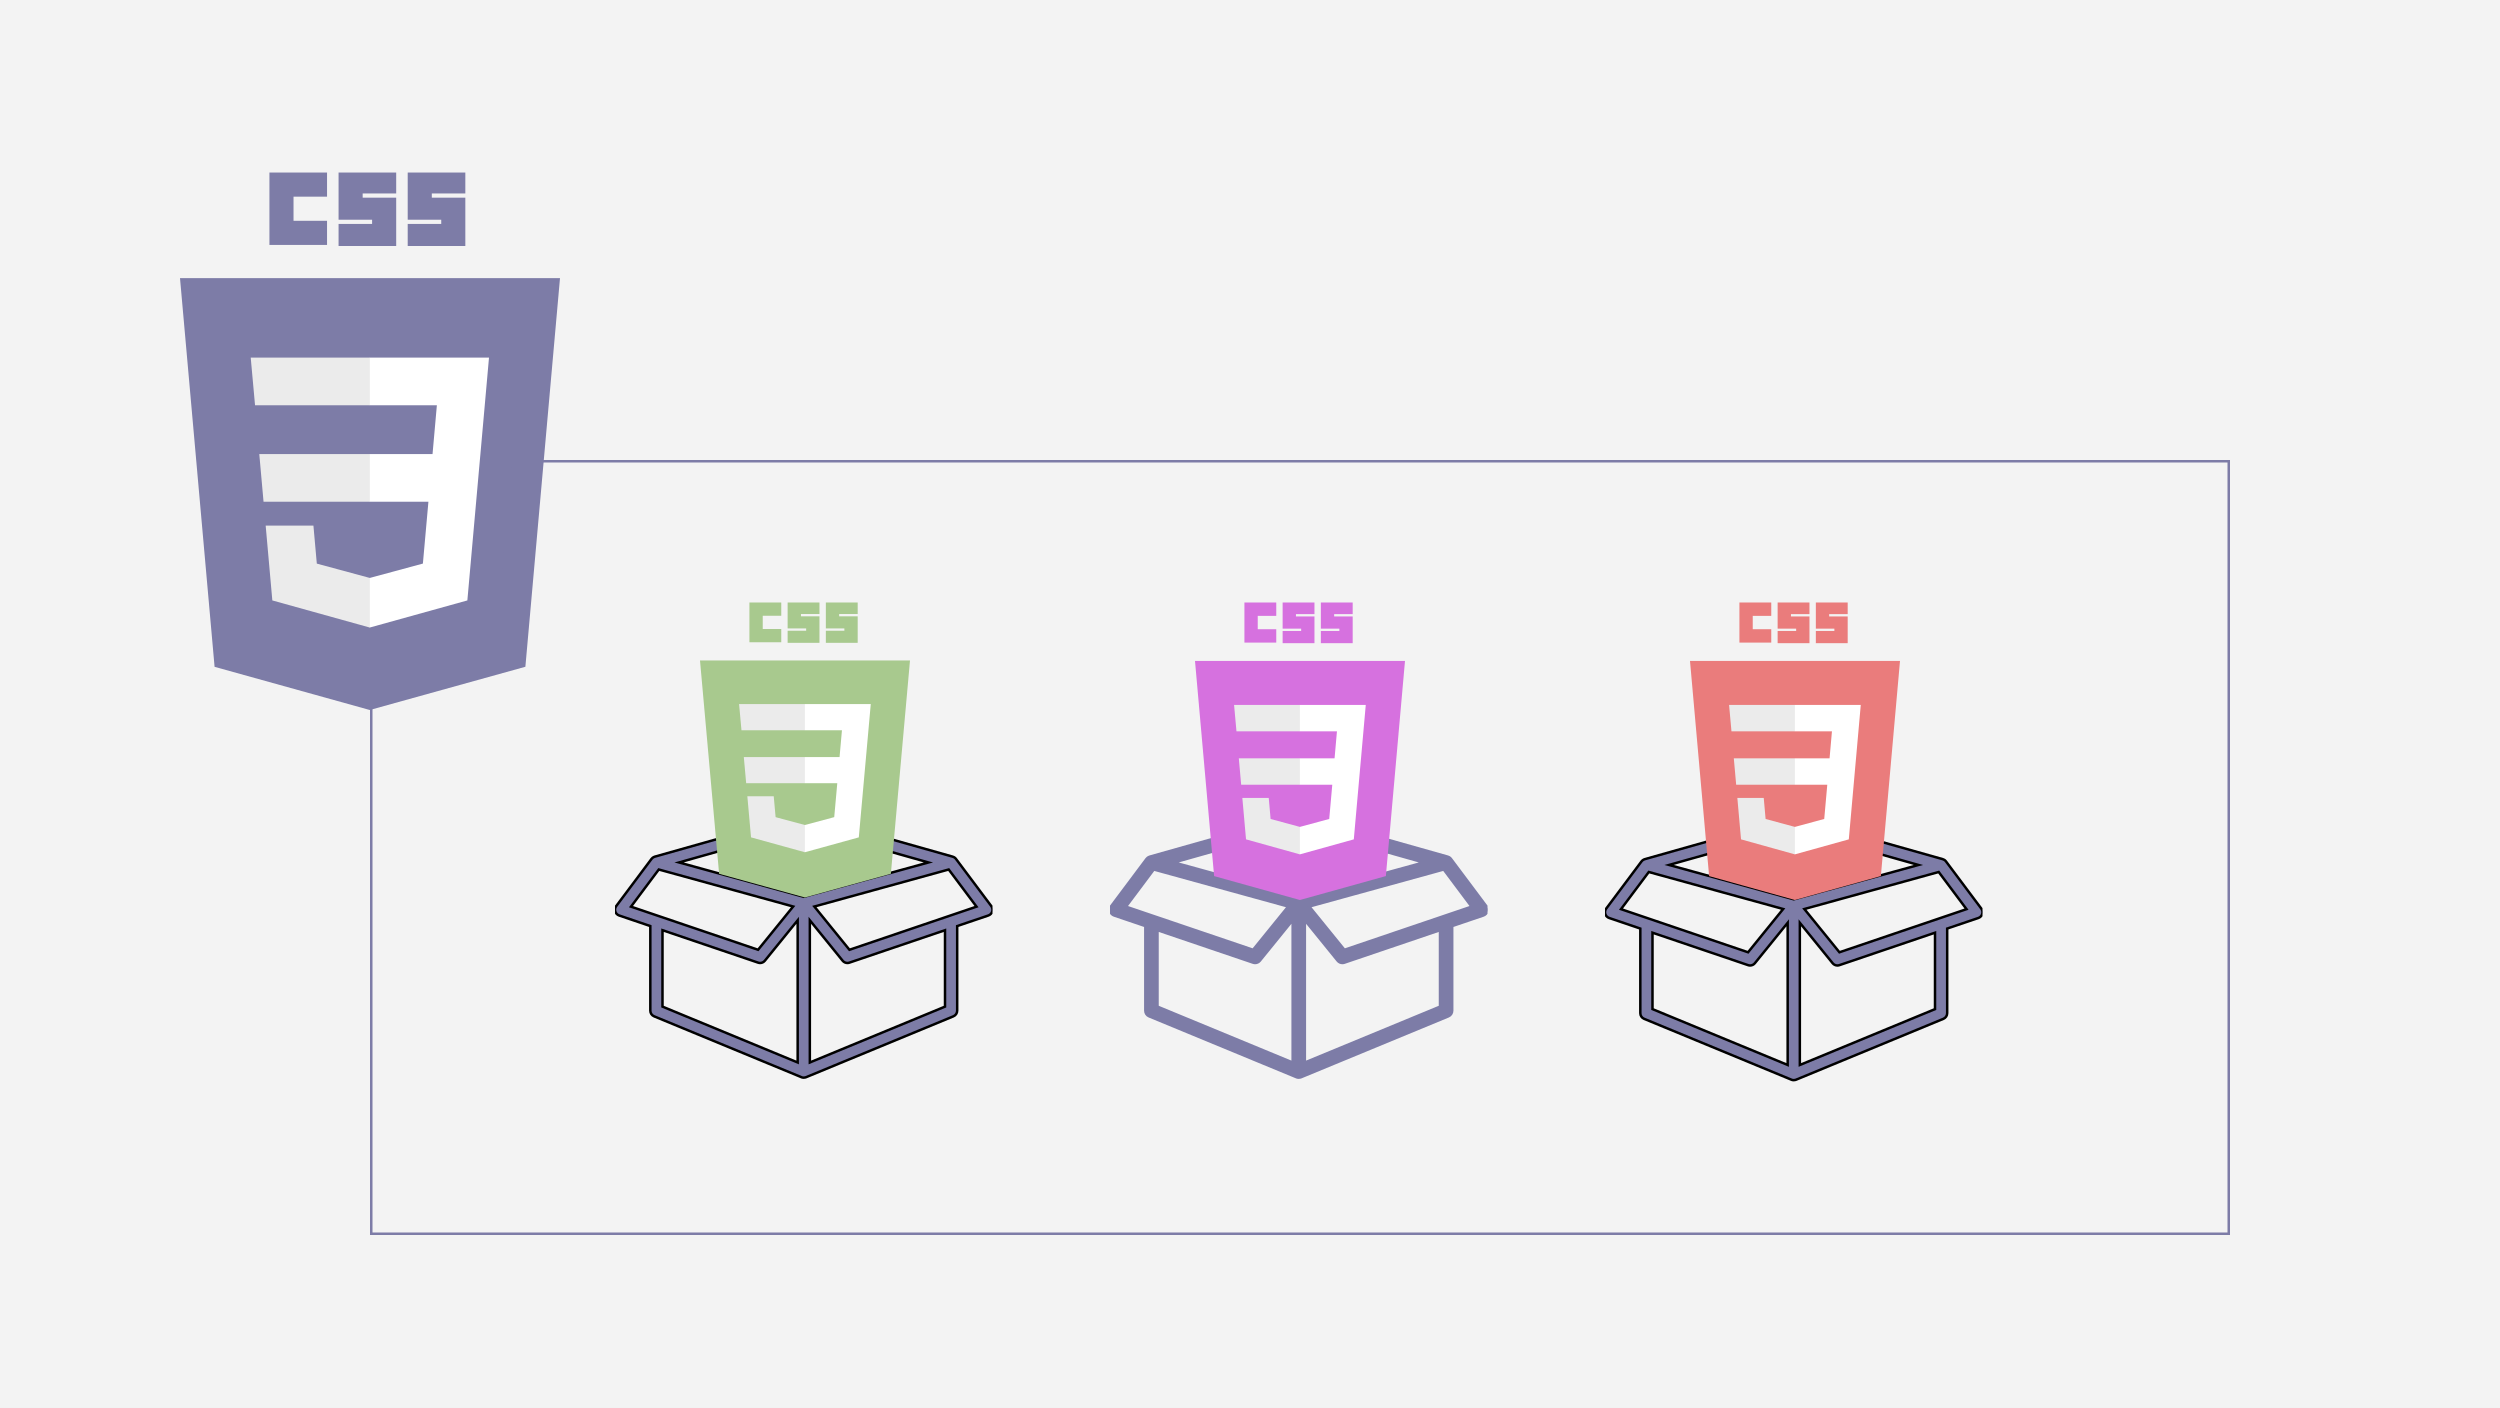
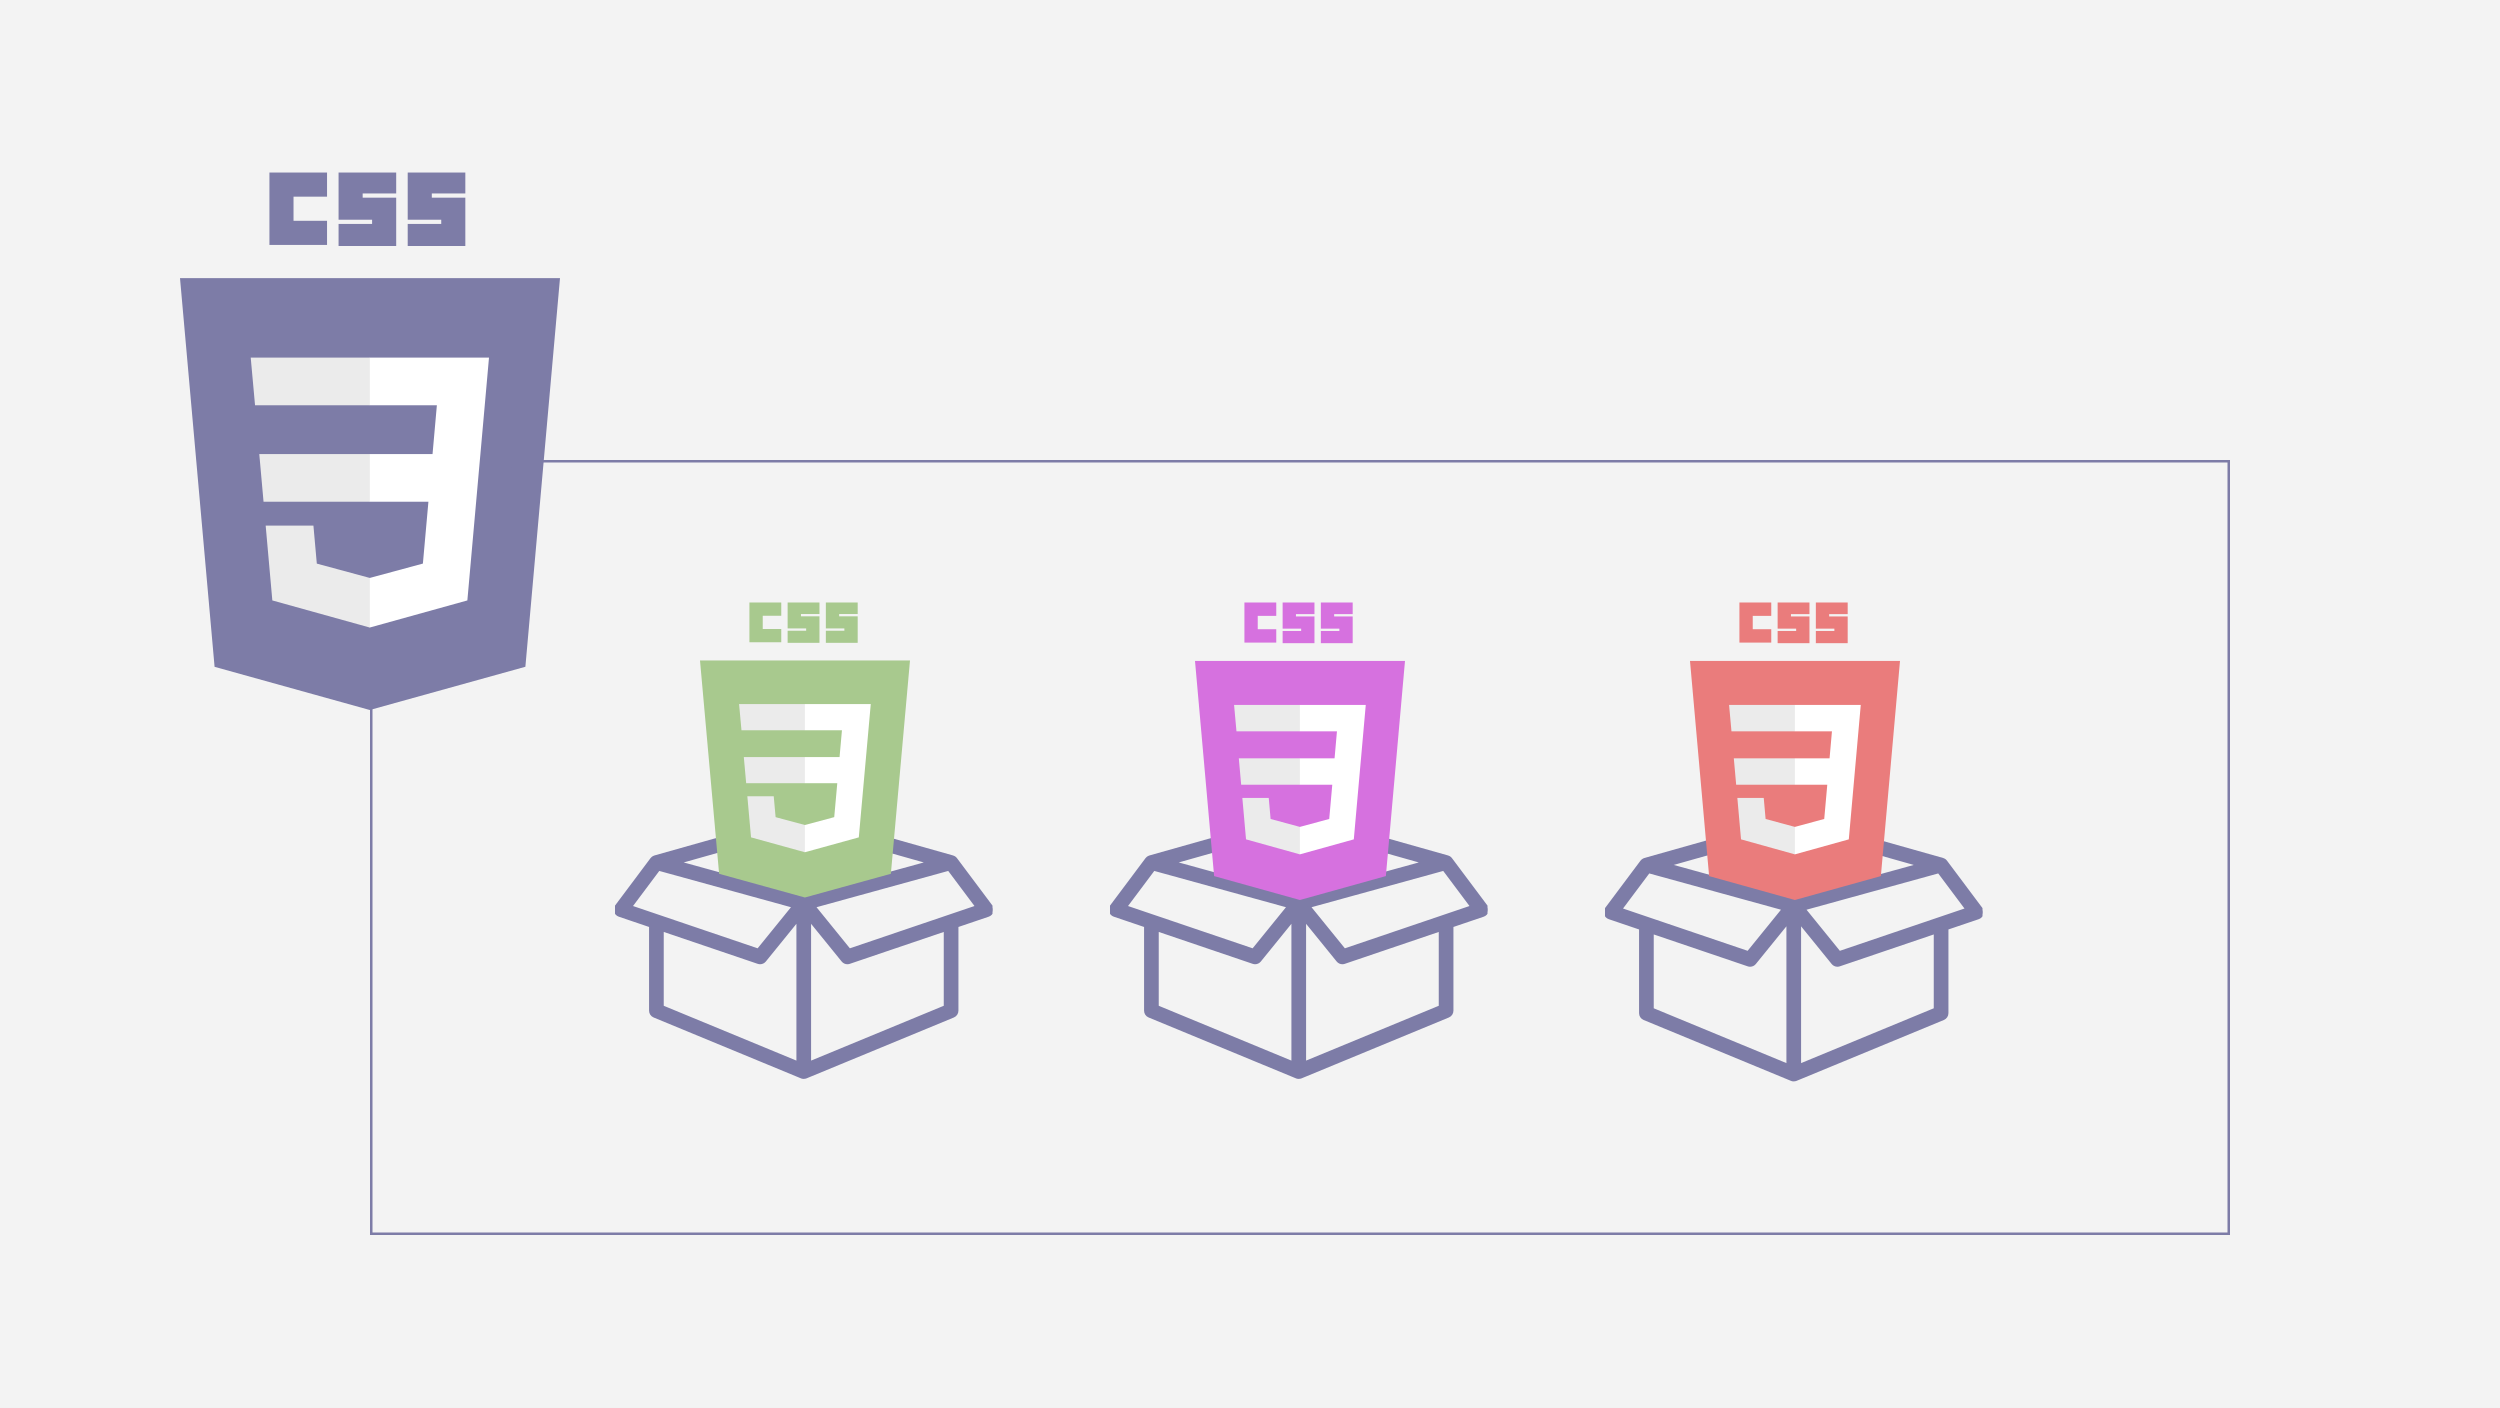
<svg xmlns="http://www.w3.org/2000/svg" width="1000" height="563" viewBox="0 0 1000 563" fill="none">
  <rect width="1000" height="563" fill="#F3F3F3" />
  <rect x="148.5" y="184.5" width="743" height="309" stroke="#7D7CA7" />
  <g clip-path="url(#clip0_611_26)">
    <path d="M396.514 362.428C396.514 362.428 382.371 343.534 382.362 343.523C382.362 343.523 382.362 343.522 382.361 343.521C382.341 343.487 382.023 342.962 381.1 342.668L322.162 326.026C321.729 325.904 321.271 325.904 320.838 326.026L261.9 342.668C261.9 342.668 261.095 342.9 260.611 343.553C260.418 343.814 246.486 362.428 246.486 362.428C246.018 363.053 245.878 363.863 246.109 364.609C246.34 365.354 246.914 365.943 247.653 366.194L260.126 370.427V404.276C260.126 405.262 260.72 406.15 261.631 406.526L320.57 430.881C320.583 430.887 320.597 430.893 320.611 430.898C320.781 430.97 321.008 431.066 321.5 431.066C322.032 431.066 322.43 430.881 322.43 430.881L381.369 406.526C382.28 406.15 382.874 405.261 382.874 404.276V370.426L395.347 366.193C396.085 365.943 396.659 365.353 396.891 364.608C397.121 363.863 396.981 363.053 396.514 362.428ZM252.396 362.66L263.516 347.801L268.013 349.04L293.325 356.012L317.261 362.607L303.223 379.91L252.396 362.66ZM319.065 424.988L264.997 402.647V372.08L303.263 385.068C303.52 385.156 303.784 385.197 304.046 385.197C304.766 385.197 305.466 384.877 305.937 384.296L319.065 368.116L319.065 424.988ZM321.5 358.723L271.626 344.983L321.5 330.9L371.373 344.983L321.5 358.723ZM378.003 402.647L323.935 424.988V368.116L337.063 384.297C337.534 384.877 338.234 385.198 338.954 385.198C339.216 385.198 339.48 385.157 339.737 385.069L378.003 372.08V402.647ZM339.777 379.91L325.739 362.607L379.484 347.801L390.604 362.66L339.777 379.91Z" fill="#7D7CA7" />
-     <path d="M396.514 362.428C396.514 362.428 382.371 343.534 382.362 343.523C382.362 343.523 382.362 343.522 382.361 343.521C382.341 343.487 382.023 342.962 381.1 342.668L322.162 326.026C321.729 325.904 321.271 325.904 320.838 326.026L261.9 342.668C261.9 342.668 261.095 342.9 260.611 343.553C260.418 343.814 246.486 362.428 246.486 362.428C246.018 363.053 245.878 363.863 246.109 364.609C246.34 365.354 246.914 365.943 247.653 366.194L260.126 370.427V404.276C260.126 405.262 260.72 406.15 261.631 406.526L320.57 430.881C320.583 430.887 320.597 430.893 320.611 430.898C320.781 430.97 321.008 431.066 321.5 431.066C322.032 431.066 322.43 430.881 322.43 430.881L381.369 406.526C382.28 406.15 382.874 405.261 382.874 404.276V370.426L395.347 366.193C396.085 365.943 396.659 365.353 396.891 364.608C397.121 363.863 396.981 363.053 396.514 362.428ZM252.396 362.66L263.516 347.801L268.013 349.04L293.325 356.012L317.261 362.607L303.223 379.91L252.396 362.66ZM319.065 424.988L264.997 402.647V372.08L303.263 385.068C303.52 385.156 303.784 385.197 304.046 385.197C304.766 385.197 305.466 384.877 305.937 384.296L319.065 368.116L319.065 424.988ZM321.5 358.723L271.626 344.983L321.5 330.9L371.373 344.983L321.5 358.723ZM378.003 402.647L323.935 424.988V368.116L337.063 384.297C337.534 384.877 338.234 385.198 338.954 385.198C339.216 385.198 339.48 385.157 339.737 385.069L378.003 372.08V402.647ZM339.777 379.91L325.739 362.607L379.484 347.801L390.604 362.66L339.777 379.91Z" stroke="black" />
+     <path d="M396.514 362.428C396.514 362.428 382.371 343.534 382.362 343.523C382.362 343.523 382.362 343.522 382.361 343.521C382.341 343.487 382.023 342.962 381.1 342.668L322.162 326.026C321.729 325.904 321.271 325.904 320.838 326.026L261.9 342.668C261.9 342.668 261.095 342.9 260.611 343.553C260.418 343.814 246.486 362.428 246.486 362.428C246.018 363.053 245.878 363.863 246.109 364.609C246.34 365.354 246.914 365.943 247.653 366.194L260.126 370.427V404.276C260.126 405.262 260.72 406.15 261.631 406.526L320.57 430.881C320.583 430.887 320.597 430.893 320.611 430.898C320.781 430.97 321.008 431.066 321.5 431.066C322.032 431.066 322.43 430.881 322.43 430.881L381.369 406.526C382.28 406.15 382.874 405.261 382.874 404.276V370.426L395.347 366.193C396.085 365.943 396.659 365.353 396.891 364.608C397.121 363.863 396.981 363.053 396.514 362.428ZM252.396 362.66L263.516 347.801L268.013 349.04L293.325 356.012L317.261 362.607L303.223 379.91L252.396 362.66ZM319.065 424.988L264.997 402.647V372.08L303.263 385.068C303.52 385.156 303.784 385.197 304.046 385.197C304.766 385.197 305.466 384.877 305.937 384.296L319.065 368.116L319.065 424.988ZM321.5 358.723L271.626 344.983L321.5 330.9L371.373 344.983L321.5 358.723ZM378.003 402.647L323.935 424.988V368.116L337.063 384.297C337.534 384.877 338.234 385.198 338.954 385.198C339.216 385.198 339.48 385.157 339.737 385.069L378.003 372.08V402.647ZM339.777 379.91L325.739 362.607L379.484 347.801L390.604 362.66L339.777 379.91Z" stroke="#7D7CA7" />
  </g>
  <path d="M364 264.19L356.347 349.509L321.949 359L287.645 349.522L280 264.19H364Z" fill="#A8C98E" />
  <path d="M349.796 344.076L356.336 271.167H322V351.746L349.796 344.076Z" fill="#A8C98E" />
  <path d="M297.525 302.816L298.467 313.281H322V302.816H297.525Z" fill="#EBEBEB" />
  <path d="M322 281.633H321.964H295.631L296.587 292.099H322V281.633Z" fill="#EBEBEB" />
  <path d="M322 340.885V329.996L321.954 330.008L310.242 326.861L309.494 318.514H303.803H298.937L300.411 334.947L321.952 340.898L322 340.885Z" fill="#EBEBEB" />
  <path d="M299.769 241H312.505V246.301H305.095V251.602H312.505V256.902H299.769V241Z" fill="#A8C98E" />
  <path d="M315.053 241H327.789V245.609H320.379V246.531H327.789V257.133H315.053V252.293H322.463V251.371H315.053V241Z" fill="#A8C98E" />
  <path d="M330.337 241H343.073V245.609H335.663V246.531H343.073V257.133H330.337V252.293H337.747V251.371H330.337V241Z" fill="#A8C98E" />
  <path d="M334.913 313.281L333.692 326.854L321.964 330.005V340.893L343.522 334.947L343.68 333.179L346.151 305.626L346.408 302.816L348.306 281.633H321.964V292.099H336.782L335.825 302.816H321.964V313.281H334.913Z" fill="white" />
  <g clip-path="url(#clip1_611_26)">
    <path d="M792.514 363.428C792.514 363.428 778.371 344.534 778.362 344.523C778.362 344.523 778.362 344.522 778.361 344.521C778.341 344.487 778.023 343.962 777.1 343.668L718.162 327.026C717.729 326.904 717.271 326.904 716.838 327.026L657.9 343.668C657.9 343.668 657.095 343.9 656.611 344.553C656.418 344.814 642.486 363.428 642.486 363.428C642.018 364.053 641.878 364.863 642.109 365.609C642.34 366.354 642.914 366.943 643.653 367.194L656.126 371.427V405.276C656.126 406.262 656.72 407.15 657.631 407.526L716.57 431.881C716.583 431.887 716.597 431.893 716.611 431.898C716.781 431.97 717.008 432.066 717.5 432.066C718.032 432.066 718.43 431.881 718.43 431.881L777.368 407.526C778.28 407.15 778.874 406.261 778.874 405.276V371.426L791.347 367.193C792.085 366.943 792.659 366.353 792.891 365.608C793.121 364.863 792.981 364.053 792.514 363.428ZM648.396 363.66L659.516 348.801L664.013 350.04L689.325 357.012L713.261 363.607L699.223 380.91L648.396 363.66ZM715.065 425.988L660.997 403.647V373.08L699.263 386.068C699.52 386.156 699.784 386.197 700.046 386.197C700.766 386.197 701.466 385.877 701.937 385.296L715.065 369.116L715.065 425.988ZM717.5 359.723L667.626 345.983L717.5 331.9L767.373 345.983L717.5 359.723ZM774.003 403.647L719.935 425.988V369.116L733.063 385.297C733.534 385.877 734.234 386.198 734.954 386.198C735.216 386.198 735.48 386.157 735.737 386.069L774.003 373.08V403.647ZM735.777 380.91L721.739 363.607L775.484 348.801L786.604 363.66L735.777 380.91Z" fill="#7D7CA7" />
-     <path d="M792.514 363.428C792.514 363.428 778.371 344.534 778.362 344.523C778.362 344.523 778.362 344.522 778.361 344.521C778.341 344.487 778.023 343.962 777.1 343.668L718.162 327.026C717.729 326.904 717.271 326.904 716.838 327.026L657.9 343.668C657.9 343.668 657.095 343.9 656.611 344.553C656.418 344.814 642.486 363.428 642.486 363.428C642.018 364.053 641.878 364.863 642.109 365.609C642.34 366.354 642.914 366.943 643.653 367.194L656.126 371.427V405.276C656.126 406.262 656.72 407.15 657.631 407.526L716.57 431.881C716.583 431.887 716.597 431.893 716.611 431.898C716.781 431.97 717.008 432.066 717.5 432.066C718.032 432.066 718.43 431.881 718.43 431.881L777.368 407.526C778.28 407.15 778.874 406.261 778.874 405.276V371.426L791.347 367.193C792.085 366.943 792.659 366.353 792.891 365.608C793.121 364.863 792.981 364.053 792.514 363.428ZM648.396 363.66L659.516 348.801L664.013 350.04L689.325 357.012L713.261 363.607L699.223 380.91L648.396 363.66ZM715.065 425.988L660.997 403.647V373.08L699.263 386.068C699.52 386.156 699.784 386.197 700.046 386.197C700.766 386.197 701.466 385.877 701.937 385.296L715.065 369.116L715.065 425.988ZM717.5 359.723L667.626 345.983L717.5 331.9L767.373 345.983L717.5 359.723ZM774.003 403.647L719.935 425.988V369.116L733.063 385.297C733.534 385.877 734.234 386.198 734.954 386.198C735.216 386.198 735.48 386.157 735.737 386.069L774.003 373.08V403.647ZM735.777 380.91L721.739 363.607L775.484 348.801L786.604 363.66L735.777 380.91Z" stroke="black" />
+     <path d="M792.514 363.428C792.514 363.428 778.371 344.534 778.362 344.523C778.362 344.523 778.362 344.522 778.361 344.521C778.341 344.487 778.023 343.962 777.1 343.668L718.162 327.026C717.729 326.904 717.271 326.904 716.838 327.026L657.9 343.668C657.9 343.668 657.095 343.9 656.611 344.553C656.418 344.814 642.486 363.428 642.486 363.428C642.018 364.053 641.878 364.863 642.109 365.609C642.34 366.354 642.914 366.943 643.653 367.194L656.126 371.427V405.276C656.126 406.262 656.72 407.15 657.631 407.526L716.57 431.881C716.583 431.887 716.597 431.893 716.611 431.898C716.781 431.97 717.008 432.066 717.5 432.066C718.032 432.066 718.43 431.881 718.43 431.881L777.368 407.526C778.28 407.15 778.874 406.261 778.874 405.276V371.426L791.347 367.193C792.085 366.943 792.659 366.353 792.891 365.608C793.121 364.863 792.981 364.053 792.514 363.428ZM648.396 363.66L659.516 348.801L664.013 350.04L689.325 357.012L713.261 363.607L699.223 380.91L648.396 363.66ZM715.065 425.988L660.997 403.647V373.08L699.263 386.068C699.52 386.156 699.784 386.197 700.046 386.197C700.766 386.197 701.466 385.877 701.937 385.296L715.065 369.116L715.065 425.988ZM717.5 359.723L667.626 345.983L717.5 331.9L767.373 345.983L717.5 359.723ZM774.003 403.647L719.935 425.988V369.116L733.063 385.297C733.534 385.877 734.234 386.198 734.954 386.198C735.216 386.198 735.48 386.157 735.737 386.069L774.003 373.08V403.647ZM735.777 380.91L721.739 363.607L775.484 348.801L786.604 363.66L735.777 380.91Z" stroke="#7D7CA7" />
  </g>
  <path d="M760 264.386L752.347 350.429L717.949 360L683.645 350.442L676 264.386H760Z" fill="#EA7C7C" />
  <path d="M745.796 344.95L752.336 271.423H718V352.684L745.796 344.95Z" fill="#EA7C7C" />
  <path d="M693.525 303.34L694.467 313.894H718V303.34H693.525Z" fill="#EBEBEB" />
  <path d="M718 281.977H717.964H691.631L692.587 292.532H718V281.977Z" fill="#EBEBEB" />
  <path d="M718 341.731V330.75L717.954 330.763L706.242 327.589L705.494 319.171H699.803H694.937L696.411 335.743L717.952 341.745L718 341.731Z" fill="#EBEBEB" />
  <path d="M695.769 241H708.505V246.346H701.095V251.691H708.505V257.037H695.769V241Z" fill="#EA7C7C" />
  <path d="M711.053 241H723.789V245.648H716.379V246.578H723.789V257.27H711.053V252.389H718.463V251.459H711.053V241Z" fill="#EA7C7C" />
  <path d="M726.337 241H739.073V245.648H731.663V246.578H739.073V257.27H726.337V252.389H733.747V251.459H726.337V241Z" fill="#EA7C7C" />
  <path d="M730.913 313.894L729.692 327.582L717.964 330.759V341.74L739.522 335.743L739.68 333.96L742.151 306.174L742.408 303.34L744.306 281.977H717.964V292.532H732.782L731.825 303.34H717.964V313.894H730.913Z" fill="white" />
  <g clip-path="url(#clip2_611_26)">
    <path d="M594.514 362.428C594.514 362.428 580.371 343.534 580.362 343.523C580.362 343.523 580.362 343.522 580.361 343.521C580.341 343.487 580.023 342.962 579.1 342.668L520.162 326.026C519.729 325.904 519.271 325.904 518.838 326.026L459.9 342.668C459.9 342.668 459.095 342.9 458.611 343.553C458.418 343.814 444.486 362.428 444.486 362.428C444.018 363.053 443.878 363.863 444.109 364.609C444.34 365.354 444.914 365.943 445.653 366.194L458.126 370.427V404.276C458.126 405.262 458.72 406.15 459.631 406.526L518.57 430.881C518.583 430.887 518.597 430.893 518.611 430.898C518.781 430.97 519.008 431.066 519.5 431.066C520.032 431.066 520.43 430.881 520.43 430.881L579.369 406.526C580.28 406.15 580.874 405.261 580.874 404.276V370.426L593.347 366.193C594.085 365.943 594.659 365.353 594.891 364.608C595.121 363.863 594.981 363.053 594.514 362.428ZM450.396 362.66L461.516 347.801L466.013 349.04L491.325 356.012L515.261 362.607L501.223 379.91L450.396 362.66ZM517.065 424.988L462.997 402.647V372.08L501.263 385.068C501.52 385.156 501.784 385.197 502.046 385.197C502.766 385.197 503.466 384.877 503.937 384.296L517.065 368.116L517.065 424.988ZM519.5 358.723L469.626 344.983L519.5 330.9L569.373 344.983L519.5 358.723ZM576.003 402.647L521.935 424.988V368.116L535.063 384.297C535.534 384.877 536.234 385.198 536.954 385.198C537.216 385.198 537.48 385.157 537.737 385.069L576.003 372.08V402.647ZM537.777 379.91L523.739 362.607L577.484 347.801L588.604 362.66L537.777 379.91Z" fill="#7D7CA7" />
    <path d="M594.514 362.428C594.514 362.428 580.371 343.534 580.362 343.523C580.362 343.523 580.362 343.522 580.361 343.521C580.341 343.487 580.023 342.962 579.1 342.668L520.162 326.026C519.729 325.904 519.271 325.904 518.838 326.026L459.9 342.668C459.9 342.668 459.095 342.9 458.611 343.553C458.418 343.814 444.486 362.428 444.486 362.428C444.018 363.053 443.878 363.863 444.109 364.609C444.34 365.354 444.914 365.943 445.653 366.194L458.126 370.427V404.276C458.126 405.262 458.72 406.15 459.631 406.526L518.57 430.881C518.583 430.887 518.597 430.893 518.611 430.898C518.781 430.97 519.008 431.066 519.5 431.066C520.032 431.066 520.43 430.881 520.43 430.881L579.369 406.526C580.28 406.15 580.874 405.261 580.874 404.276V370.426L593.347 366.193C594.085 365.943 594.659 365.353 594.891 364.608C595.121 363.863 594.981 363.053 594.514 362.428ZM450.396 362.66L461.516 347.801L466.013 349.04L491.325 356.012L515.261 362.607L501.223 379.91L450.396 362.66ZM517.065 424.988L462.997 402.647V372.08L501.263 385.068C501.52 385.156 501.784 385.197 502.046 385.197C502.766 385.197 503.466 384.877 503.937 384.296L517.065 368.116L517.065 424.988ZM519.5 358.723L469.626 344.983L519.5 330.9L569.373 344.983L519.5 358.723ZM576.003 402.647L521.935 424.988V368.116L535.063 384.297C535.534 384.877 536.234 385.198 536.954 385.198C537.216 385.198 537.48 385.157 537.737 385.069L576.003 372.08V402.647ZM537.777 379.91L523.739 362.607L577.484 347.801L588.604 362.66L537.777 379.91Z" stroke="#7D7CA7" />
  </g>
  <path d="M562 264.386L554.347 350.429L519.949 360L485.645 350.442L478 264.386H562Z" fill="#D671DF" />
  <path d="M547.796 344.95L554.336 271.423H520V352.684L547.796 344.95Z" fill="#D671DF" />
  <path d="M495.525 303.34L496.467 313.894H520V303.34H495.525Z" fill="#EBEBEB" />
  <path d="M520 281.977H519.964H493.631L494.587 292.532H520V281.977Z" fill="#EBEBEB" />
  <path d="M520 341.731V330.75L519.954 330.763L508.242 327.589L507.494 319.171H501.803H496.937L498.411 335.743L519.952 341.745L520 341.731Z" fill="#EBEBEB" />
  <path d="M497.769 241H510.505V246.346H503.095V251.691H510.505V257.037H497.769V241Z" fill="#D671DF" />
  <path d="M513.053 241H525.789V245.648H518.379V246.578H525.789V257.27H513.053V252.389H520.463V251.459H513.053V241Z" fill="#D671DF" />
  <path d="M528.337 241H541.073V245.648H533.663V246.578H541.073V257.27H528.337V252.389H535.747V251.459H528.337V241Z" fill="#D671DF" />
  <path d="M532.913 313.894L531.692 327.582L519.964 330.759V341.74L541.522 335.743L541.68 333.96L544.151 306.174L544.408 303.34L546.306 281.977H519.964V292.532H534.782L533.825 303.34H519.964V313.894H532.913Z" fill="white" />
  <g clip-path="url(#clip3_611_26)">
    <path d="M224 111.253L210.152 266.707L147.907 284L85.833 266.732L72 111.253H224Z" fill="#7D7CA7" />
    <path d="M198.297 256.808L210.131 123.965H148V270.782L198.297 256.808Z" fill="#7D7CA7" />
    <path d="M103.712 181.63L105.417 200.699H148V181.63H103.712Z" fill="#EBEBEB" />
    <path d="M148 143.034H147.934H100.285L102.015 162.103H148V143.034Z" fill="#EBEBEB" />
    <path d="M148 250.994V231.154L147.917 231.176L126.724 225.442L125.369 210.234H115.071H106.267L108.933 240.174L147.912 251.018L148 250.994Z" fill="#EBEBEB" />
    <path d="M107.772 69H130.819V78.658H117.41V88.316H130.819V97.975H107.772V69Z" fill="#7D7CA7" />
    <path d="M135.429 69H158.476V77.398H145.067V79.078H158.476V98.394H135.429V89.576H148.838V87.897H135.429V69Z" fill="#7D7CA7" />
    <path d="M163.085 69H186.133V77.398H172.723V79.078H186.133V98.394H163.085V89.576H176.495V87.897H163.085V69Z" fill="#7D7CA7" />
    <path d="M171.366 200.699L169.157 225.43L147.934 231.17V251.009L186.944 240.174L187.231 236.953L191.702 186.751L192.166 181.63L195.602 143.034H147.934V162.103H174.748L173.016 181.63H147.934V200.699H171.366Z" fill="white" />
  </g>
  <defs>
    <clipPath id="clip0_611_26">
      <rect width="151" height="151" fill="white" transform="translate(246 303)" />
    </clipPath>
    <clipPath id="clip1_611_26">
      <rect width="151" height="151" fill="white" transform="translate(642 304)" />
    </clipPath>
    <clipPath id="clip2_611_26">
      <rect width="151" height="151" fill="white" transform="translate(444 303)" />
    </clipPath>
    <clipPath id="clip3_611_26">
      <rect width="152" height="215" fill="white" transform="translate(72 69)" />
    </clipPath>
  </defs>
</svg>
